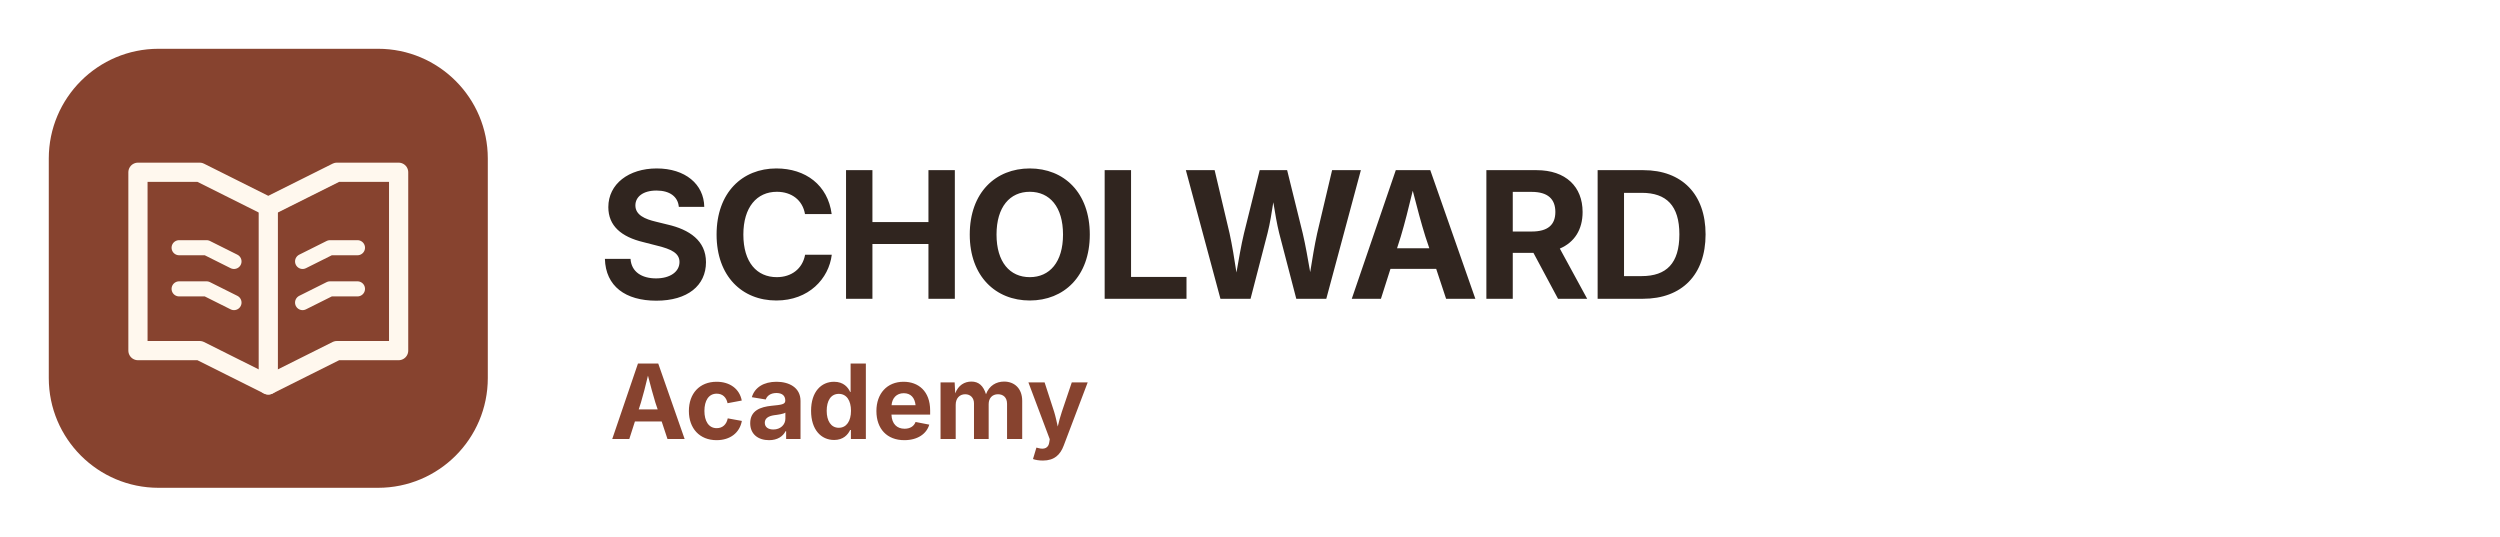
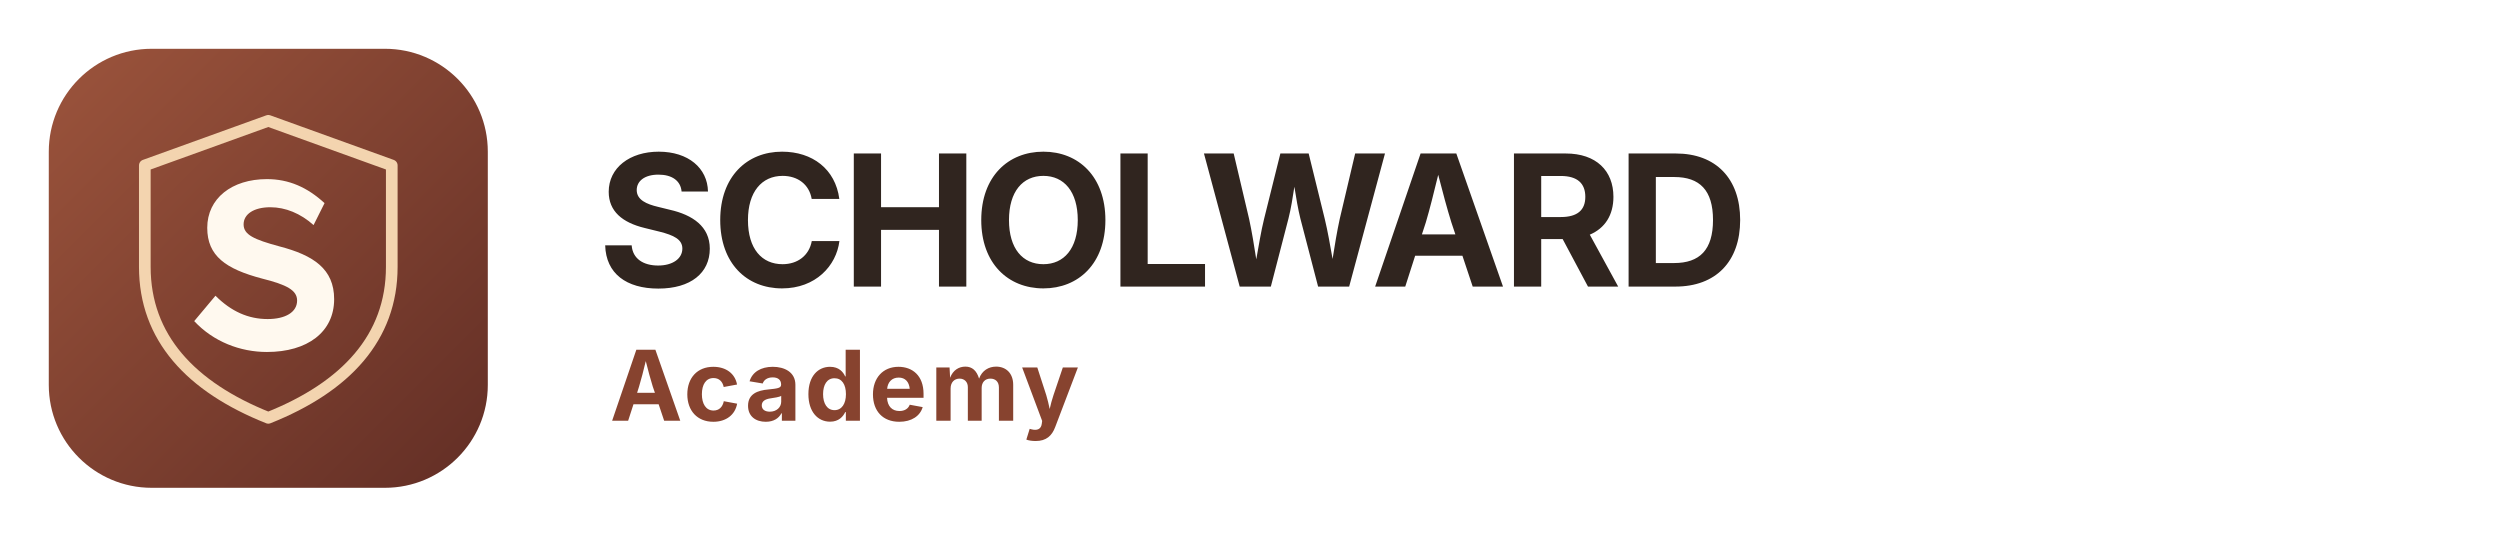
<svg xmlns="http://www.w3.org/2000/svg" width="410" height="88" viewBox="0 0 410 88" role="img" aria-labelledby="title">
+   <defs>
+     <linearGradient id="crest-surface" x2="1" y2="1" gradientUnits="objectBoundingBox">
+       <stop stop-color="#9C543C" />
+       <stop offset="1" stop-color="#622E25" />
+     </linearGradient>
+   </defs>
  <g transform="translate(8 8) scale(1.125)">
-     <rect width="64" height="64" rx="16" fill="#87432f" />
-     <g fill="none" stroke="#fff8ee" stroke-linecap="round" stroke-linejoin="round">
-       <polyline points="13,18 22,18 32,23 42,18 51,18 51,44 42,44 32,49 22,44 13,44 13,18" stroke-width="2.8" />
-       <polyline points="32,23 32,49" stroke-width="2.8" />
-       <polyline points="19,29 23,29 27,31" stroke-width="2.2" />
-       <polyline points="19,35 23,35 27,37" stroke-width="2.2" />
-       <polyline points="37,31 41,29 45,29" stroke-width="2.2" />
-       <polyline points="37,37 41,35 45,35" stroke-width="2.2" />
-     </g>
+     <rect width="64" height="64" rx="15" fill="url(#crest-surface)" />
+     <path d="M32 10.5 50 17v14.8c0 10.3-6.7 17.5-18 22-11.3-4.5-18-11.7-18-22V17Z" fill="none" stroke="#F3D4AF" stroke-width="1.7" stroke-linejoin="round" />
+     <path d="M40.2 22.5c-2.5-2.3-5.2-3.5-8.4-3.5-5.1 0-8.7 2.8-8.7 7.1 0 4.1 2.7 6 8 7.4 3.6.9 5.1 1.7 5.1 3.2 0 1.7-1.7 2.7-4.3 2.7-2.8 0-5.3-1.1-7.6-3.4l-3.1 3.7c2.8 3 6.7 4.5 10.6 4.5 5.9 0 9.8-2.9 9.8-7.7 0-4.4-3-6.4-8-7.7-3.7-1-5.2-1.7-5.2-3.2 0-1.5 1.5-2.5 3.9-2.5 2.2 0 4.4.9 6.3 2.6Z" fill="#FFF9EF" />
  </g>
-   <text x="98" y="49" fill="#30251f" font-family="Inter, Arial, sans-serif" font-size="29" font-weight="750" letter-spacing="-0.8">SCHOLWARD</text>
-   <text x="100" y="72" fill="#87432f" font-family="Inter, Arial, sans-serif" font-size="17" font-weight="700">Academy</text>
+   <text x="98" y="47" fill="#30251f" font-family="Inter, Arial, sans-serif" font-size="30" font-weight="750" letter-spacing="-0.9">SCHOLWARD</text>
+   <text x="100" y="69" fill="#87432f" font-family="Inter, Arial, sans-serif" font-size="16" font-weight="700" letter-spacing="0.5">Academy</text>
</svg>
